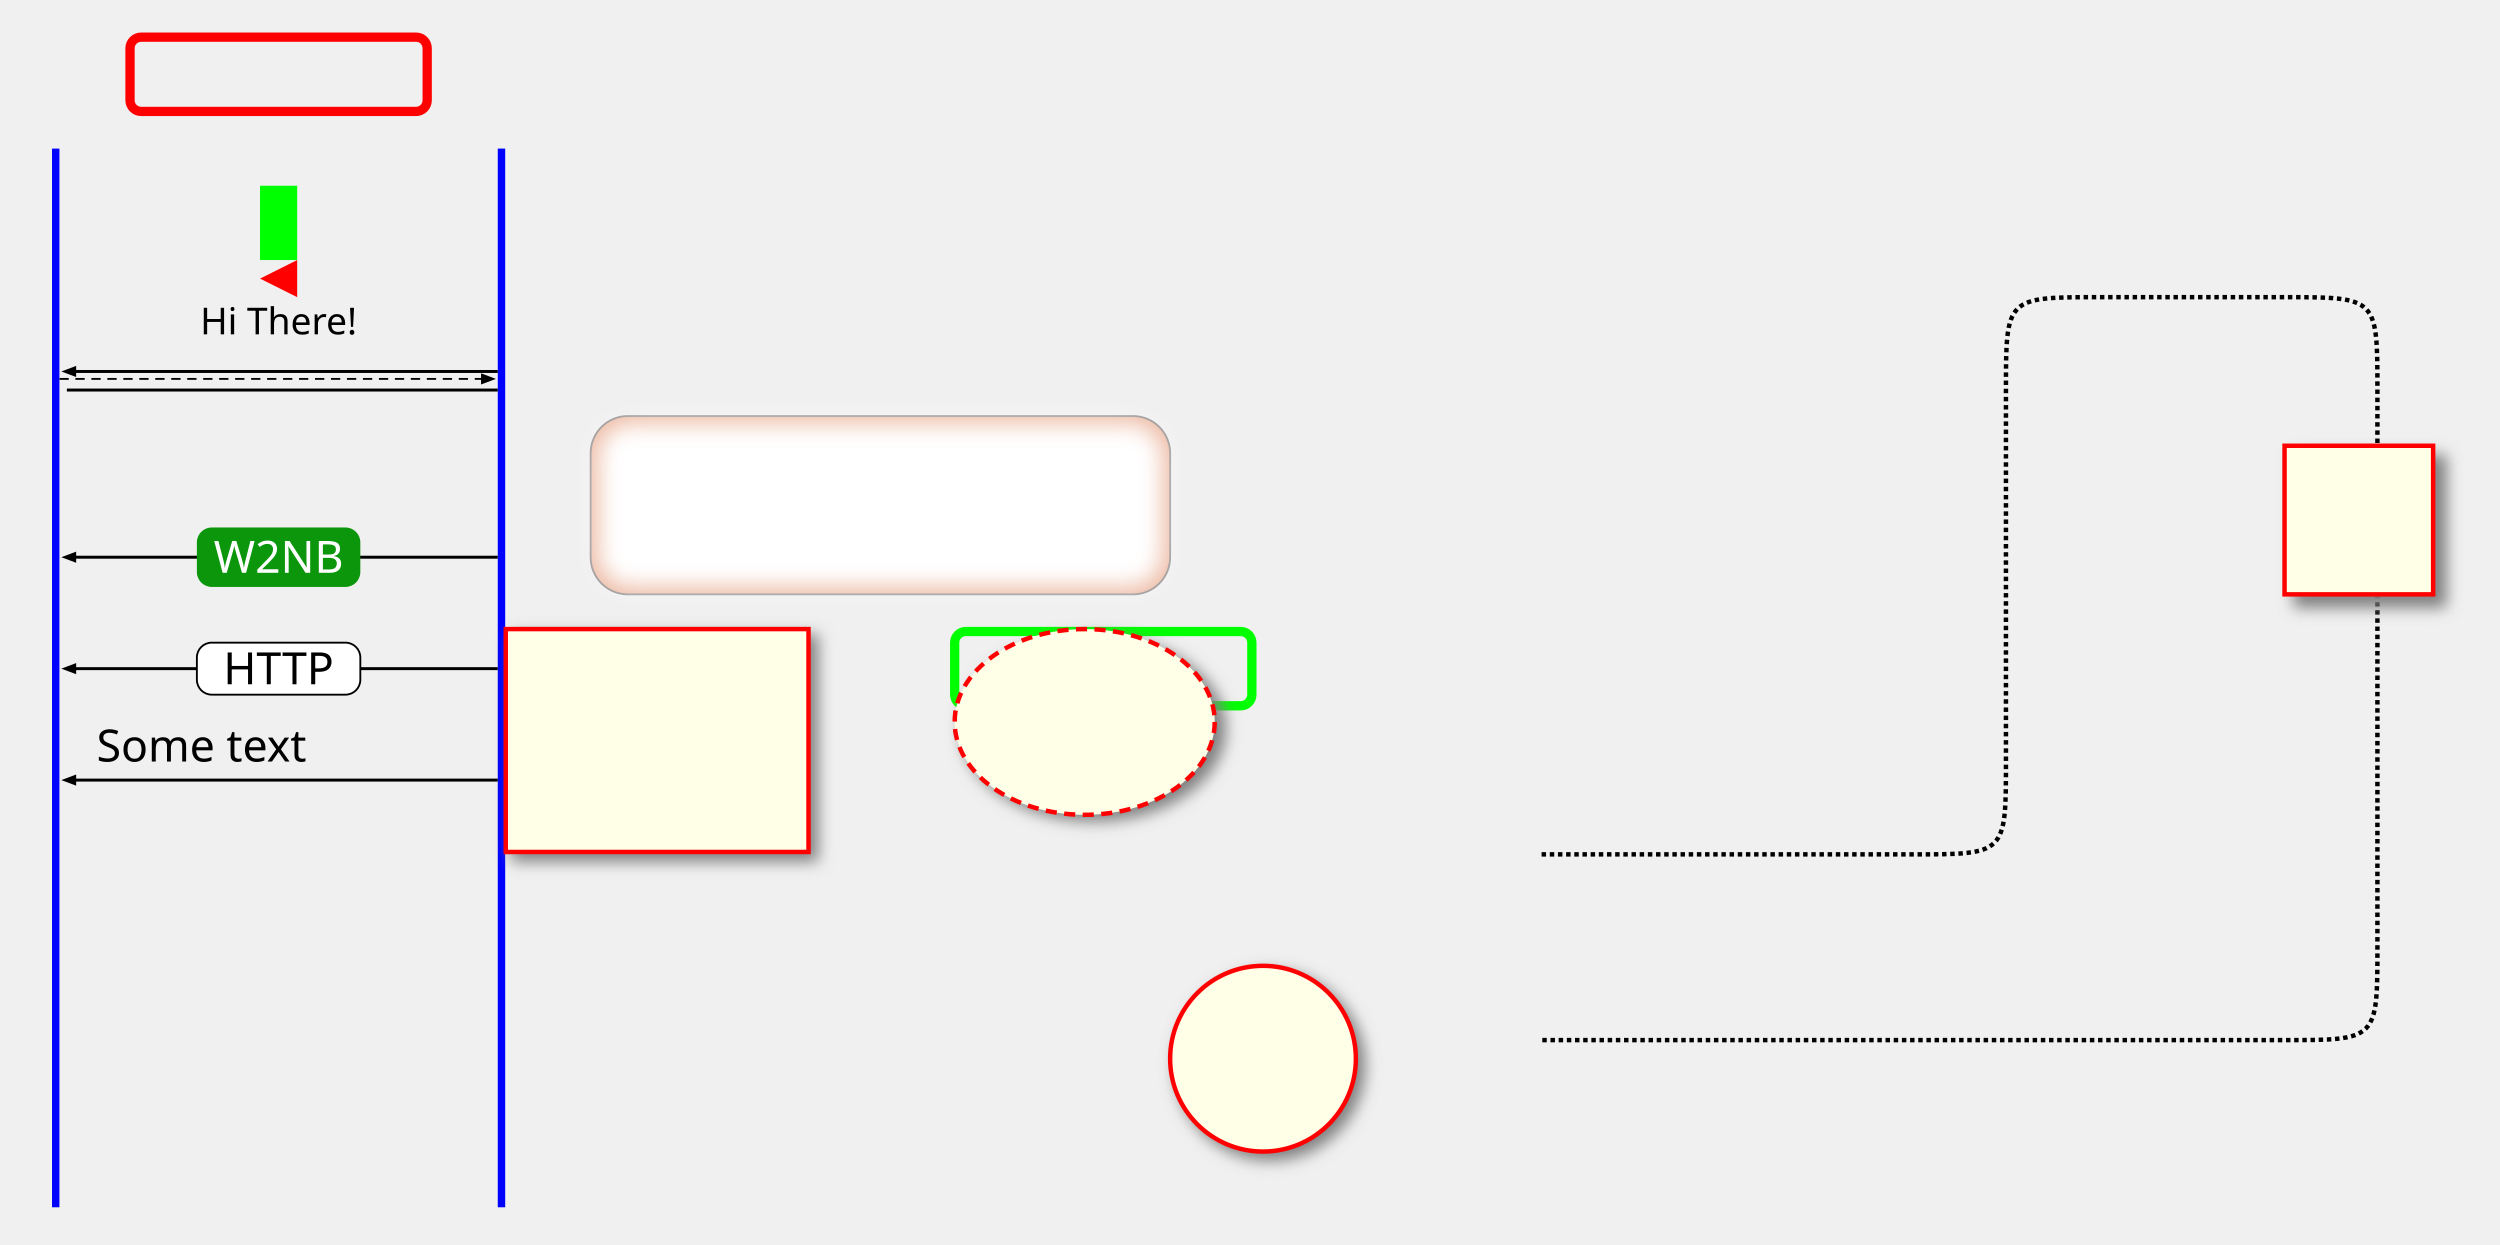
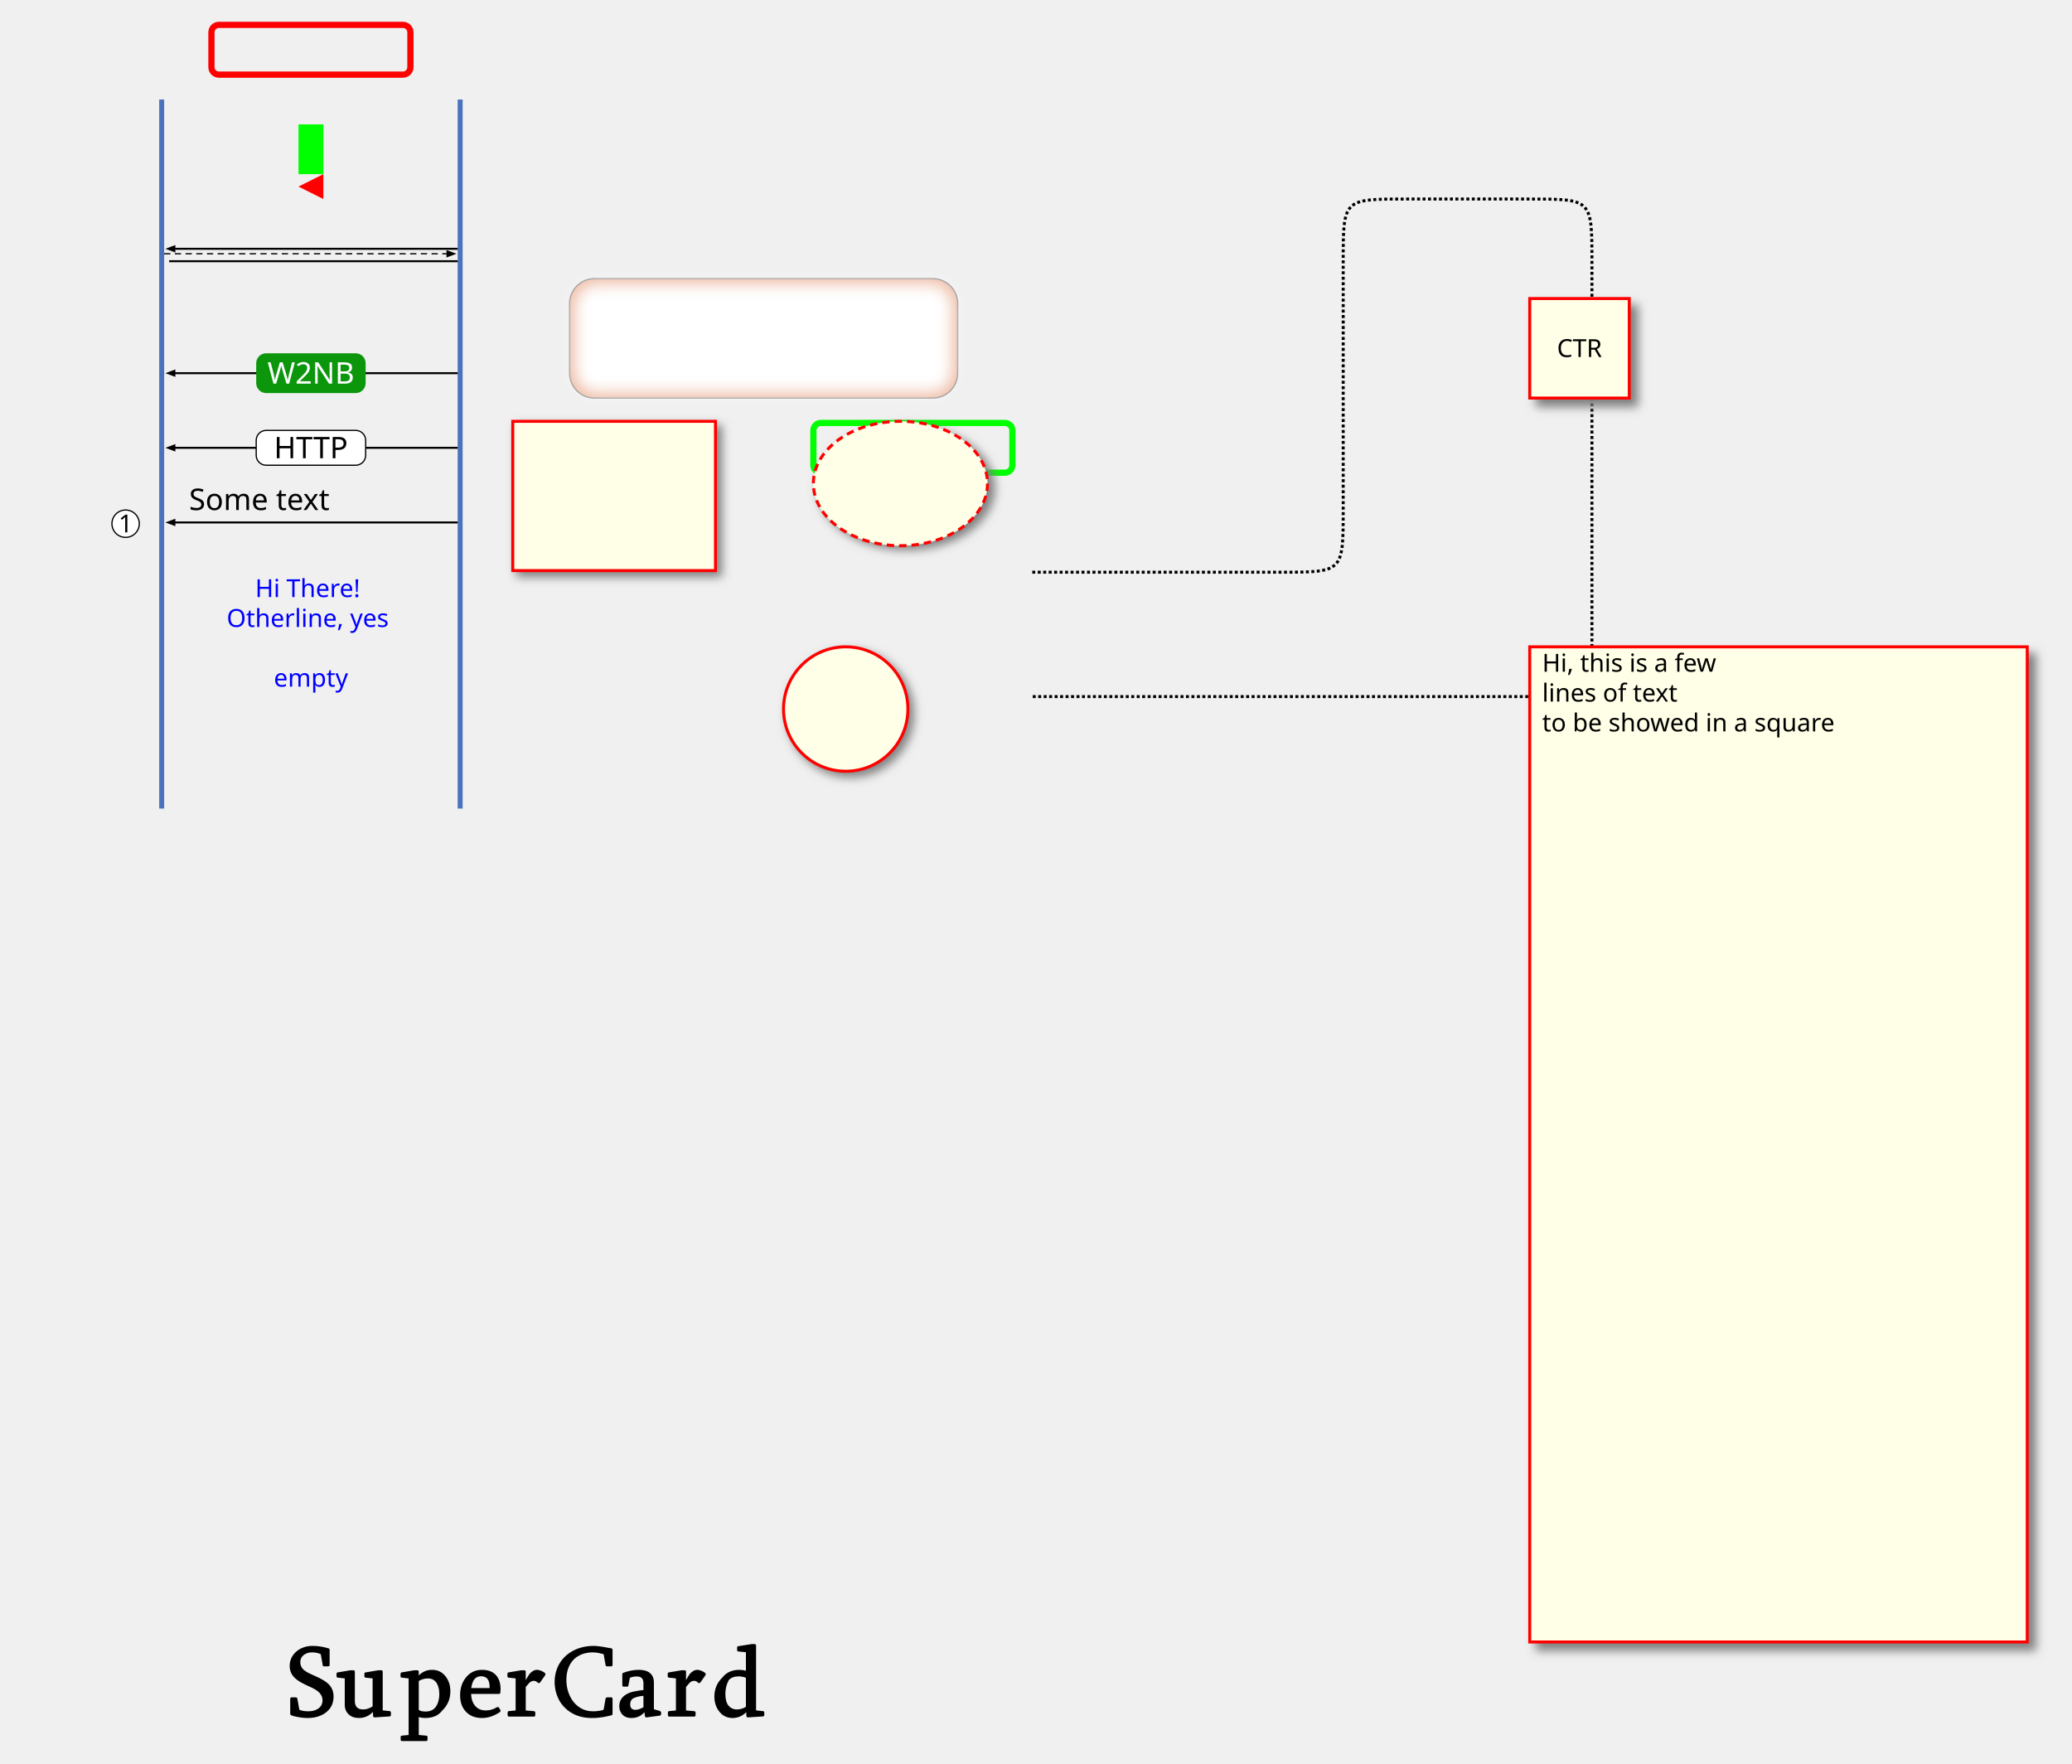
- <svg xmlns="http://www.w3.org/2000/svg" xmlns:xlink="http://www.w3.org/1999/xlink" width="673" height="335">
+ <svg xmlns="http://www.w3.org/2000/svg" xmlns:xlink="http://www.w3.org/1999/xlink" width="833" height="709">
  <defs>
    <filter height="150%" width="150%" y="-25%" x="-25%" id="actorsBlur">
      <feGaussianBlur stdDeviation="3" />
    </filter>
    <filter width="200%" height="200%" x="-50%" y="-50%" id="messageBlur">
      <feGaussianBlur stdDeviation="2" />
    </filter>
  </defs>
  <g>
-     <line x1="15" y1="40" x2="15" y2="325" stroke-width="2" stroke="#0000FF" />
-     <rect x="35" y="10" width="80" height="20" stroke="#FF0000" stroke-width="2.5" fill="none" rx="3" ry="3" />
-     <line x1="135" y1="40" x2="135" y2="325" stroke-width="2" stroke="#0000FF" />
-     <rect x="70" y="50" width="10" height="20" fill="#00FF00" />
-     <text x="75" y="90" font-family="Sans-serif" font-size="10" text-anchor="middle" fill="#000000">Hi There!</text>
-     <line x1="18.5" y1="100" x2="134" y2="100" stroke-width="0.8" stroke="#000000" />
-     <polygon points="16.5,100 20.5,98.5 20.5,101.5" fill="#000000" />
-     <line x1="16" y1="102" x2="131.5" y2="102" stroke-width="0.5" stroke="#000000" stroke-dasharray="2.5,1.8" />
-     <polygon points="129.5,100.5 129.5,103.5 133.5,102" fill="#000000" />
-     <line x1="18" y1="105" x2="134" y2="105" stroke-width="0.8" stroke="#000000" />
-     <polygon points="70,75 80,70 80,80" fill="#ff0000" />
-     <line x1="18.5" y1="150" x2="134" y2="150" stroke-width="0.8" stroke="#000000" />
-     <polygon points="16.5,150 20.5,148.5 20.5,151.5" fill="#000000" />
-     <rect x="53" y="142" width="44" height="16" fill="#0c960c" rx="4" ry="4" />
-     <text x="75" y="150" font-family="Sans-serif" font-size="12" text-anchor="middle" fill="#FFFFFF" dy="0.35em">W2NB</text>
-     <line x1="18.5" y1="180" x2="134" y2="180" stroke-width="0.8" stroke="#000000" />
-     <polygon points="16.5,180 20.5,178.5 20.5,181.5" fill="#000000" />
-     <rect x="53" y="173" width="44" height="14" stroke="#000000" stroke-width="0.5" fill="#FFFFFF" rx="4" ry="4" />
-     <text x="75" y="180" font-family="Sans-serif" font-size="12" text-anchor="middle" fill="#000000" dy="0.35em">HTTP</text>
-     <line x1="18.5" y1="210" x2="134" y2="210" stroke-width="0.8" stroke="#000000" />
-     <polygon points="16.5,210 20.5,208.5 20.5,211.5" fill="#000000" />
-     <text x="26" y="205" font-family="Sans-serif" font-size="12" text-anchor="start" fill="#000000">Some text</text>
-     <rect x="159" y="112" width="156" height="48" stroke="#969191" stroke-width="0.5" fill="#edbca6" rx="10" ry="10" />
+     <line x1="65" y1="40" x2="65" y2="325" stroke-width="2" stroke="#4a73bb" />
+     <rect x="85" y="10" width="80" height="20" stroke="#FF0000" stroke-width="2.5" fill="none" rx="3" ry="3" />
+     <line x1="185" y1="40" x2="185" y2="325" stroke-width="2" stroke="#4a73bb" />
+     <rect x="120" y="50" width="10" height="20" fill="#00FF00" />
+     <text x="125" y="240" font-family="Sans-serif" font-size="10" text-anchor="middle" fill="#0000FF">
+       <tspan>Hi There!</tspan>
+       <tspan x="125" dy="1.2em">Otherline, yes</tspan>
+       <tspan x="125" dy="1.2em"> </tspan>
+       <tspan x="125" dy="1.2em">empty</tspan>
+     </text>
+     <line x1="68.5" y1="100" x2="184" y2="100" stroke-width="0.8" stroke="#000000" />
+     <polygon points="66.5,100 70.5,98.5 70.5,101.5" fill="#000000" />
+     <line x1="66" y1="102" x2="181.5" y2="102" stroke-width="0.5" stroke="#000000" stroke-dasharray="2.5,1.8" />
+     <polygon points="179.5,100.5 179.5,103.5 183.5,102" fill="#000000" />
+     <line x1="68" y1="105" x2="184" y2="105" stroke-width="0.8" stroke="#000000" />
+     <polygon points="120,75 130,70 130,80" fill="#ff0000" />
+     <line x1="68.5" y1="150" x2="184" y2="150" stroke-width="0.8" stroke="#000000" />
+     <polygon points="66.5,150 70.5,148.5 70.5,151.5" fill="#000000" />
+     <rect x="103" y="142" width="44" height="16" fill="#0c960c" rx="4" ry="4" />
+     <text x="125" y="150" font-family="Sans-serif" font-size="12" text-anchor="middle" fill="#ffffff" dy="0.35em">W2NB</text>
+     <line x1="68.5" y1="180" x2="184" y2="180" stroke-width="0.8" stroke="#000000" />
+     <polygon points="66.5,180 70.5,178.5 70.5,181.5" fill="#000000" />
+     <rect x="103" y="173" width="44" height="14" stroke="#000000" stroke-width="0.5" fill="#FFFFFF" rx="4" ry="4" />
+     <text x="125" y="180" font-family="Sans-serif" font-size="12" text-anchor="middle" dy="0.35em">HTTP</text>
+     <line x1="68.5" y1="210" x2="184" y2="210" stroke-width="0.8" stroke="#000000" />
+     <polygon points="66.5,210 70.5,208.5 70.5,211.5" fill="#000000" />
+     <text x="76" y="205" font-family="Sans-serif" font-size="12" text-anchor="start">Some text</text>
+     <circle cx="50.5" cy="210.5" r="5.5" stroke="#000000" stroke-width="0.5" fill="#ffffff" />
+     <text x="50.5" y="210.5" font-family="Sans-serif" font-size="10" text-anchor="middle" dy="0.35em">1</text>
+     <rect x="229" y="112" width="156" height="48" stroke="#969191" stroke-width="0.5" fill="#edbca6" rx="10" ry="10" />
    <a xlink:href="http://google.com" xlink:title="Search something" xlink:show="new">
-       <rect x="161" y="114" width="152" height="44" fill="#ffffff" rx="9" ry="9" filter="url(#actorsBlur)" />
+       <rect x="231" y="114" width="152" height="44" fill="#ffffff" rx="9" ry="9" filter="url(#actorsBlur)" />
    </a>
-     <rect x="257" y="170" width="80" height="20" stroke="#00FF00" stroke-width="2.5" fill="none" rx="3" ry="3" />
-     <rect x="137.55" y="170.75" width="82.7" height="61.2" fill="#7f7f7f" filter="url(#messageBlur)" />
-     <rect x="136.15" y="169.35" width="81.5" height="60" stroke="#FF0000" stroke-width="1.2" fill="#FFFFE8" />
+     <rect x="327" y="170" width="80" height="20" stroke="#00FF00" stroke-width="2.5" fill="none" rx="3" ry="3" />
+     <rect x="207.55" y="170.75" width="82.7" height="61.2" fill="#7f7f7f" filter="url(#messageBlur)" />
+     <rect x="206.14" y="169.35" width="81.5" height="60" stroke="#FF0000" stroke-width="1.2" fill="#FFFFE8" />
    <circle cx="341.9" cy="286.9" r="25.6" fill="#7f7f7f" filter="url(#messageBlur)" />
    <circle cx="340" cy="285" r="25" stroke="#FF0000" stroke-width="1.2" fill="#FFFFE8" />
    <path stroke="#000000" stroke-width="1.2" fill="none" d="M 415,230 l 100,0 c 25,0 25,0 25,-25 l 0,-100 c 0,-25 0,-25 25,-25 l 50,0 c 25,0 25,0 25,25 l 0,150 c 0,25 0,25 -25,25 l -200,0" stroke-dasharray="1.2,1" />
-     <ellipse cx="294.4" cy="196.15" rx="35.6" ry="25" fill="#7f7f7f" filter="url(#messageBlur)" />
-     <ellipse cx="292" cy="194.35" rx="35" ry="25" stroke="#FF0000" stroke-width="1.2" fill="#FFFFE8" stroke-dasharray="3,2" />
+     <ellipse cx="364.4" cy="196.15" rx="35.6" ry="25" fill="#7f7f7f" filter="url(#messageBlur)" />
+     <ellipse cx="362" cy="194.35" rx="35" ry="25" stroke="#FF0000" stroke-width="1.2" fill="#FFFFE8" stroke-dasharray="3,2" />
    <rect x="617.4" y="122.4" width="41.2" height="41.2" fill="#7f7f7f" filter="url(#messageBlur)" />
    <rect x="615" y="120" width="40" height="40" stroke="#FF0000" stroke-width="1.2" fill="#FFFFE8" />
+     <text x="635" y="140" font-family="Sans-serif" font-size="10" text-anchor="middle" dy="0.35em">CTR</text>
+     <rect x="617.4" y="262.39" width="201.2" height="401.2" fill="#7f7f7f" filter="url(#messageBlur)" />
+     <rect x="615" y="260" width="200" height="400" stroke="#FF0000" stroke-width="1.2" fill="#FFFFE8" />
+     <text x="620" y="270" font-family="Sans-serif" font-size="10" text-anchor="start">
+       <tspan>Hi, this is a few</tspan>
+       <tspan x="620" dy="1.2em">lines of text</tspan>
+       <tspan x="620" dy="1.2em">to be showed in a square</tspan>
+     </text>
+     <path fill="#000000" d="M 130.34,669.8 C 129.94,669.8 129.74,669.64 129.74,669.32 L 128.94,664.82 C 128.94,664.86 128.96,664.9 129,664.9  127.9,664.42 126.72,664.18 125.44,664.18  124.16,664.18 123.06,664.52 122.16,665.2  121.2,665.92 120.72,666.9 120.72,668.1  120.72,669.3 121.16,670.3 122.02,671.12  122.62,671.68 123.64,672.3 125.04,672.94 L 127.66,674.14 C 129.74,675.1 131.28,676.08 132.24,677.08  133.47,678.38 134.1,679.98 134.1,681.9  134.1,684.72 133,686.92 130.82,688.5  128.9,689.88 126.52,690.56 123.64,690.56  122.16,690.56 120.5,690.36 118.62,689.94  118.08,689.82 117.58,689.66 117.14,689.48  116.84,689.36 116.68,689.18 116.68,688.92 L 116.68,682.86 C 116.68,682.46 116.88,682.26 117.28,682.26 L 118.98,682.26 C 119.36,682.38 119.54,682.54 119.54,682.78 L 120.34,687.28 C 120.32,687.2 120.3,687.16 120.3,687.14 L 120.38,687.24 C 121.2,687.66 122.42,687.86 124.02,687.86  125.6,687.86 126.9,687.5 127.94,686.78  129.1,685.98 129.66,684.86 129.66,683.42  129.66,681.4 128.28,679.74 125.5,678.44 L 122.86,677.2 C 120.88,676.28 119.4,675.34 118.42,674.36  117.1,673.04 116.46,671.48 116.46,669.68  116.46,667.9 117,666.32 118.08,664.94  119.14,663.62 120.52,662.66 122.24,662.1  123.34,661.74 124.48,661.58 125.68,661.58  127.26,661.58 128.88,661.76 130.56,662.16  131.02,662.26 131.52,662.4 132.04,662.56  132.36,662.62 132.52,662.8 132.52,663.12 L 132.52,669.2 C 132.52,669.6 132.32,669.8 131.92,669.8 L 130.34,669.8 z" />
+     <path fill="#000000" d="M 149.92,688.12 C 148.36,689.76 146.46,690.56 144.24,690.56  142.6,690.56 141.26,690.1 140.22,689.14  139.14,688.14 138.6,686.82 138.6,685.18 L 138.6,674.46 C 138.6,674.6 138.64,674.66 138.74,674.66 L 135.84,674.34 C 135.48,674.34 135.3,674.14 135.3,673.74 L 135.3,672.82 C 135.3,672.42 135.48,672.22 135.82,672.22 L 140.6,671.42 C 140.64,671.42 140.72,671.4 140.86,671.38 L 142.06,671.38 C 142.46,671.38 142.66,671.58 142.66,671.98 L 142.66,683.78 C 142.66,686 143.78,687.12 146.02,687.12  147.24,687.12 148.5,686.72 149.78,685.92  149.78,685.92 149.8,685.96 149.8,686.04 L 149.8,674.46 C 149.8,674.6 149.84,674.66 149.94,674.66 L 147.06,674.34 C 146.68,674.34 146.5,674.14 146.5,673.74 L 146.5,672.82 C 146.5,672.42 146.68,672.22 147.04,672.22 L 151.78,671.42 C 151.84,671.42 151.96,671.4 152.14,671.38 L 153.26,671.38 C 153.66,671.38 153.86,671.58 153.86,671.98 L 153.86,687.68 C 153.86,687.54 153.78,687.48 153.62,687.48 L 156.52,687.78 C 156.94,687.78 157.16,688 157.16,688.4 L 157.16,689.32 C 157.16,689.68 157,689.88 156.66,689.92 L 150.68,690.32 C 150.26,690.32 150.04,690.14 150,689.78 L 149.92,688.12 z" />
+     <path fill="#000000" d="M 168.36,687.3 C 168.8,687.74 169.74,687.96 171.2,687.96  173.8,687.96 175.48,686.58 176.26,683.78  176.5,682.92 176.62,681.98 176.62,680.98  176.62,679.18 176.28,677.72 175.6,676.62  174.82,675.32 173.62,674.66 172,674.66  170.68,674.66 169.46,675.02 168.34,675.7  168.36,675.7 168.36,675.66 168.36,675.58 L 168.36,687.3 z M 166.28,671.42 C 166.34,671.42 166.44,671.4 166.64,671.38 L 167.74,671.38 C 168.16,671.38 168.36,671.58 168.36,671.98 L 168.36,673.46 C 169.84,671.96 171.62,671.2 173.72,671.2  176.02,671.2 177.84,672.12 179.22,673.94  180.46,675.58 181.06,677.54 181.06,679.84  181.06,682.9 179.96,685.48 177.78,687.58  176.24,689.58 173.96,690.56 170.88,690.56  170.04,690.56 169.2,690.44 168.36,690.2 L 168.36,697.56 C 168.36,697.42 168.28,697.36 168.12,697.36 L 171.2,697.64 C 171.64,697.64 171.88,697.84 171.88,698.22 L 171.88,699.24 C 171.88,699.64 171.66,699.84 171.24,699.84 L 161.68,699.84 C 161.28,699.84 161.08,699.64 161.08,699.24 L 161.08,698.22 C 161.08,697.84 161.3,697.64 161.69,697.64 L 164.5,697.36 C 164.36,697.36 164.28,697.42 164.28,697.56 L 164.28,674.46 C 164.28,674.6 164.34,674.66 164.44,674.66 L 161.56,674.34 C 161.19,674.34 161.02,674.14 161.02,673.74 L 161.02,672.74 C 161.12,672.4 161.3,672.22 161.54,672.22 L 166.28,671.42 z" />
+     <path fill="#000000" d="M 193.44,673.78 C 191.56,673.78 190.34,674.84 189.78,676.98  189.6,677.64 189.48,678.16 189.44,678.52 L 196.84,678.52 C 196.94,675.36 195.8,673.78 193.44,673.78 z M 189.4,680.88 C 189.44,682.7 189.92,684.24 190.84,685.46  191.88,686.82 193.36,687.52 195.32,687.52  196.92,687.52 198.4,687.08 199.76,686.24  199.96,686.12 200.18,686.12 200.46,686.22  200.5,686.28 200.56,686.34 200.6,686.38 L 201.22,687.46 C 201.26,687.8 201.18,688.04 200.98,688.18  198.6,689.78 196.2,690.56 193.76,690.56  191.04,690.56 188.88,689.72 187.3,688.02  185.74,686.36 184.98,684.18 184.98,681.44  184.98,678.66 185.72,676.3 187.22,674.4  188.86,672.26 191.06,671.2 193.8,671.2  196.24,671.2 198.1,671.9 199.38,673.32  200.62,674.68 201.24,676.56 201.24,679  201.24,679.4 201.22,679.84 201.16,680.28  201.16,680.68 200.96,680.88 200.56,680.88 L 189.4,680.88 z" />
+     <path fill="#000000" d="M 215.92,671.2 C 216.38,671.2 216.94,671.34 217.6,671.6  218.26,671.88 218.74,672.16 219.04,672.48  219.14,672.54 219.22,672.64 219.26,672.8  219.3,673.04 219.26,673.24 219.14,673.4 L 217.2,676.18 C 217.02,676.42 216.84,676.54 216.64,676.54  216.48,676.54 216.36,676.5 216.24,676.4  215.74,675.88 215.18,675.62 214.6,675.62  213.86,675.62 213.18,675.96 212.6,676.64 L 211.44,677.98 C 211.4,678.04 211.36,678.12 211.36,678.18 L 211.36,687.72 C 211.36,687.6 211.32,687.54 211.22,687.52 L 214.58,687.8 C 215,687.84 215.2,688.04 215.2,688.4 L 215.2,689.4 C 215.2,689.8 214.98,690 214.56,690 L 204.7,690 C 204.28,690 204.08,689.8 204.08,689.4 L 204.08,688.4 C 204.08,688 204.28,687.78 204.72,687.78 L 207.52,687.52 C 207.36,687.52 207.3,687.58 207.3,687.72 L 207.3,674.46 C 207.3,674.6 207.34,674.66 207.44,674.66 L 204.56,674.34 C 204.18,674.34 204,674.14 204,673.74 L 204,672.82 C 204,672.42 204.18,672.22 204.52,672.22 L 209.3,671.42 C 209.5,671.4 209.6,671.38 209.64,671.38 L 210.76,671.38 C 211.16,671.38 211.36,671.58 211.36,671.98 L 211.36,675.3  212.78,672.96 C 213.78,671.78 214.82,671.2 215.92,671.2 z" />
+     <path fill="#000000" d="M 238.68,661.58 C 239.16,661.58 239.72,661.6 240.38,661.68  241.02,661.74 241.66,661.82 242.24,661.92  242.84,662.02 243.4,662.12 243.94,662.24  244.46,662.36 245.06,662.46 245.7,662.54  246.08,662.62 246.26,662.8 246.26,663.12 L 246.26,669.2 C 246.26,669.6 246.06,669.8 245.62,669.8 L 244.08,669.8 C 243.92,669.8 243.78,669.76 243.66,669.68  243.52,669.58 243.46,669.46 243.46,669.32 L 242.66,664.82 C 242.66,664.86 242.7,664.88 242.76,664.92  242.48,664.86 242.16,664.78 241.8,664.7  241.44,664.6 241.08,664.52 240.74,664.44  240.4,664.36 240.02,664.3 239.62,664.26  239.2,664.2 238.84,664.18 238.48,664.18  236.76,664.18 235.22,664.44 233.88,664.96  232.54,665.5 231.42,666.24 230.5,667.2  229.58,668.18 228.9,669.34 228.42,670.68  227.94,672.04 227.7,673.54 227.7,675.18  227.7,676.92 227.94,678.56 228.46,680.1  228.96,681.62 229.68,682.98 230.62,684.14  231.54,685.3 232.66,686.2 233.98,686.88  235.28,687.54 236.74,687.86 238.34,687.86  238.66,687.86 239.02,687.86 239.38,687.84  239.76,687.8 240.14,687.78 240.58,687.72  241,687.66 241.4,687.6 241.76,687.52  242.14,687.46 242.46,687.34 242.72,687.2  242.68,687.24 242.66,687.26 242.66,687.28 L 243.46,682.74 C 243.46,682.66 243.52,682.54 243.64,682.44  243.76,682.32 243.9,682.26 244.08,682.26 L 245.62,682.26 C 246.06,682.26 246.26,682.46 246.26,682.86 L 246.26,688.92 C 246.26,689.18 246.1,689.36 245.78,689.48  245.28,689.62 244.76,689.74 244.2,689.86  243.66,689.98 243.08,690.1 242.46,690.2  241.86,690.3 241.18,690.38 240.42,690.46  239.66,690.54 238.84,690.56 237.92,690.56  236.4,690.56 235,690.4 233.68,690.08  232.38,689.76 231.16,689.28 230.04,688.64  228.92,688.02 227.92,687.28 227.06,686.4  226.18,685.54 225.46,684.58 224.86,683.52  224.28,682.46 223.82,681.3 223.48,680.04  223.16,678.8 222.98,677.5 222.98,676.14  222.98,674.6 223.18,673.18 223.56,671.86  223.94,670.54 224.48,669.34 225.2,668.24  225.9,667.16 226.74,666.2 227.7,665.36  228.68,664.54 229.72,663.84 230.88,663.28  232.02,662.72 233.28,662.3 234.6,662  235.94,661.72 237.3,661.58 238.68,661.58 z" />
+     <path fill="#000000" d="M 258.68,681.64 C 257.62,681.72 256.74,681.88 256.04,682.1  255.9,682.14 255.6,682.24 255.16,682.4  253.96,682.8 253.36,683.7 253.36,685.1  253.36,686.56 254.08,687.28 255.52,687.28  255.96,687.28 256.48,687.18 257.06,686.98  257.46,686.82 258.02,686.58 258.7,686.22  258.68,686.24 258.68,686.28 258.68,686.34 L 258.68,681.64 z M 259.08,688.24 C 257.7,689.8 255.96,690.56 253.86,690.56  251.64,690.56 250.12,689.64 249.34,687.8  249.08,687.2 248.96,686.56 248.96,685.88  248.96,683.5 250.16,681.76 252.56,680.64  253.26,680.32 253.88,680.1 254.46,680  256.22,679.62 257.62,679.4 258.68,679.32 L 258.68,676.58 C 258.68,674.76 257.8,673.86 256.02,673.86  254.92,673.86 254,674.04 253.22,674.42  253.22,674.42 253.22,674.46 253.2,674.52 L 252.64,677.4 C 252.64,677.78 252.44,677.96 252.02,677.96 L 250.76,677.96 C 250.38,677.96 250.18,677.76 250.18,677.38 L 250.18,672.94 C 250.18,672.68 250.34,672.48 250.66,672.36  252.8,671.58 254.84,671.2 256.78,671.2  259.64,671.2 261.5,672.08 262.38,673.84  262.7,674.5 262.88,675.32 262.88,676.3 L 262.88,687.14 C 262.88,687.1 262.84,687.06 262.78,687.02 L 265.3,687.74 C 265.58,687.9 265.74,688.08 265.78,688.26 L 265.78,689.06 C 265.64,689.42 265.46,689.6 265.24,689.6 L 259.94,690.32 C 259.5,690.32 259.3,690.14 259.3,689.8 L 259.08,688.24 z" />
+     <path fill="#000000" d="M 280.36,671.2 C 280.82,671.2 281.38,671.34 282.04,671.6  282.7,671.88 283.18,672.16 283.48,672.48  283.58,672.54 283.66,672.64 283.7,672.8  283.74,673.04 283.7,673.24 283.58,673.4 L 281.64,676.18 C 281.46,676.42 281.28,676.54 281.08,676.54  280.92,676.54 280.8,676.5 280.68,676.4  280.18,675.88 279.62,675.62 279.04,675.62  278.3,675.62 277.62,675.96 277.04,676.64 L 275.88,677.98 C 275.84,678.04 275.8,678.12 275.8,678.18 L 275.8,687.72 C 275.8,687.6 275.76,687.54 275.66,687.52 L 279.02,687.8 C 279.44,687.84 279.64,688.04 279.64,688.4 L 279.64,689.4 C 279.64,689.8 279.42,690 279,690 L 269.14,690 C 268.72,690 268.52,689.8 268.52,689.4 L 268.52,688.4 C 268.52,688 268.72,687.78 269.16,687.78 L 271.96,687.52 C 271.8,687.52 271.74,687.58 271.74,687.72 L 271.74,674.46 C 271.74,674.6 271.78,674.66 271.88,674.66 L 269,674.34 C 268.62,674.34 268.44,674.14 268.44,673.74 L 268.44,672.82 C 268.44,672.42 268.62,672.22 268.96,672.22 L 273.74,671.42 C 273.94,671.4 274.04,671.38 274.08,671.38 L 275.2,671.38 C 275.6,671.38 275.8,671.58 275.8,671.98 L 275.8,675.3  277.22,672.96 C 278.22,671.78 279.26,671.2 280.36,671.2 z" />
+     <path fill="#000000" d="M 299.88,674.48 C 299.72,674.32 299.4,674.18 298.92,674.08  298.18,673.9 297.54,673.82 297.02,673.82  295.24,673.82 293.88,674.32 292.98,675.34  292.08,677.02 291.62,678.84 291.62,680.8  291.62,682.6 291.9,683.98 292.44,684.96  293.34,686.4 294.62,687.12 296.22,687.12  297.54,687.12 298.74,686.78 299.84,686.08  299.88,686.04 299.9,686.06 299.88,686.12 L 299.88,674.48 z M 301.88,660.9 C 301.98,660.86 302.08,660.84 302.16,660.84 L 303.32,660.84 C 303.74,660.84 303.96,661.04 303.96,661.44 L 303.96,687.68 C 303.96,687.54 303.88,687.48 303.72,687.48 L 306.6,687.78 C 307.04,687.78 307.26,688 307.26,688.4 L 307.26,689.32 C 307.26,689.68 307.08,689.88 306.72,689.92 L 300.74,690.32 C 300.34,690.32 300.12,690.16 300.08,689.78 L 300,688.24 C 298.42,689.8 296.58,690.56 294.5,690.56  292.22,690.56 290.4,689.64 289.04,687.8  287.8,686.16 287.2,684.2 287.2,681.94  287.2,678.9 288.28,676.34 290.48,674.22  292.04,672.2 294.34,671.2 297.34,671.2  298.16,671.2 299.02,671.32 299.88,671.58 L 299.88,663.94 C 299.88,664.06 299.92,664.14 300.02,664.14 L 296.9,663.82 C 296.52,663.82 296.34,663.62 296.34,663.2 L 296.34,662.28 C 296.34,661.88 296.52,661.68 296.88,661.68 L 301.88,660.9 z" />
  </g>
</svg>
